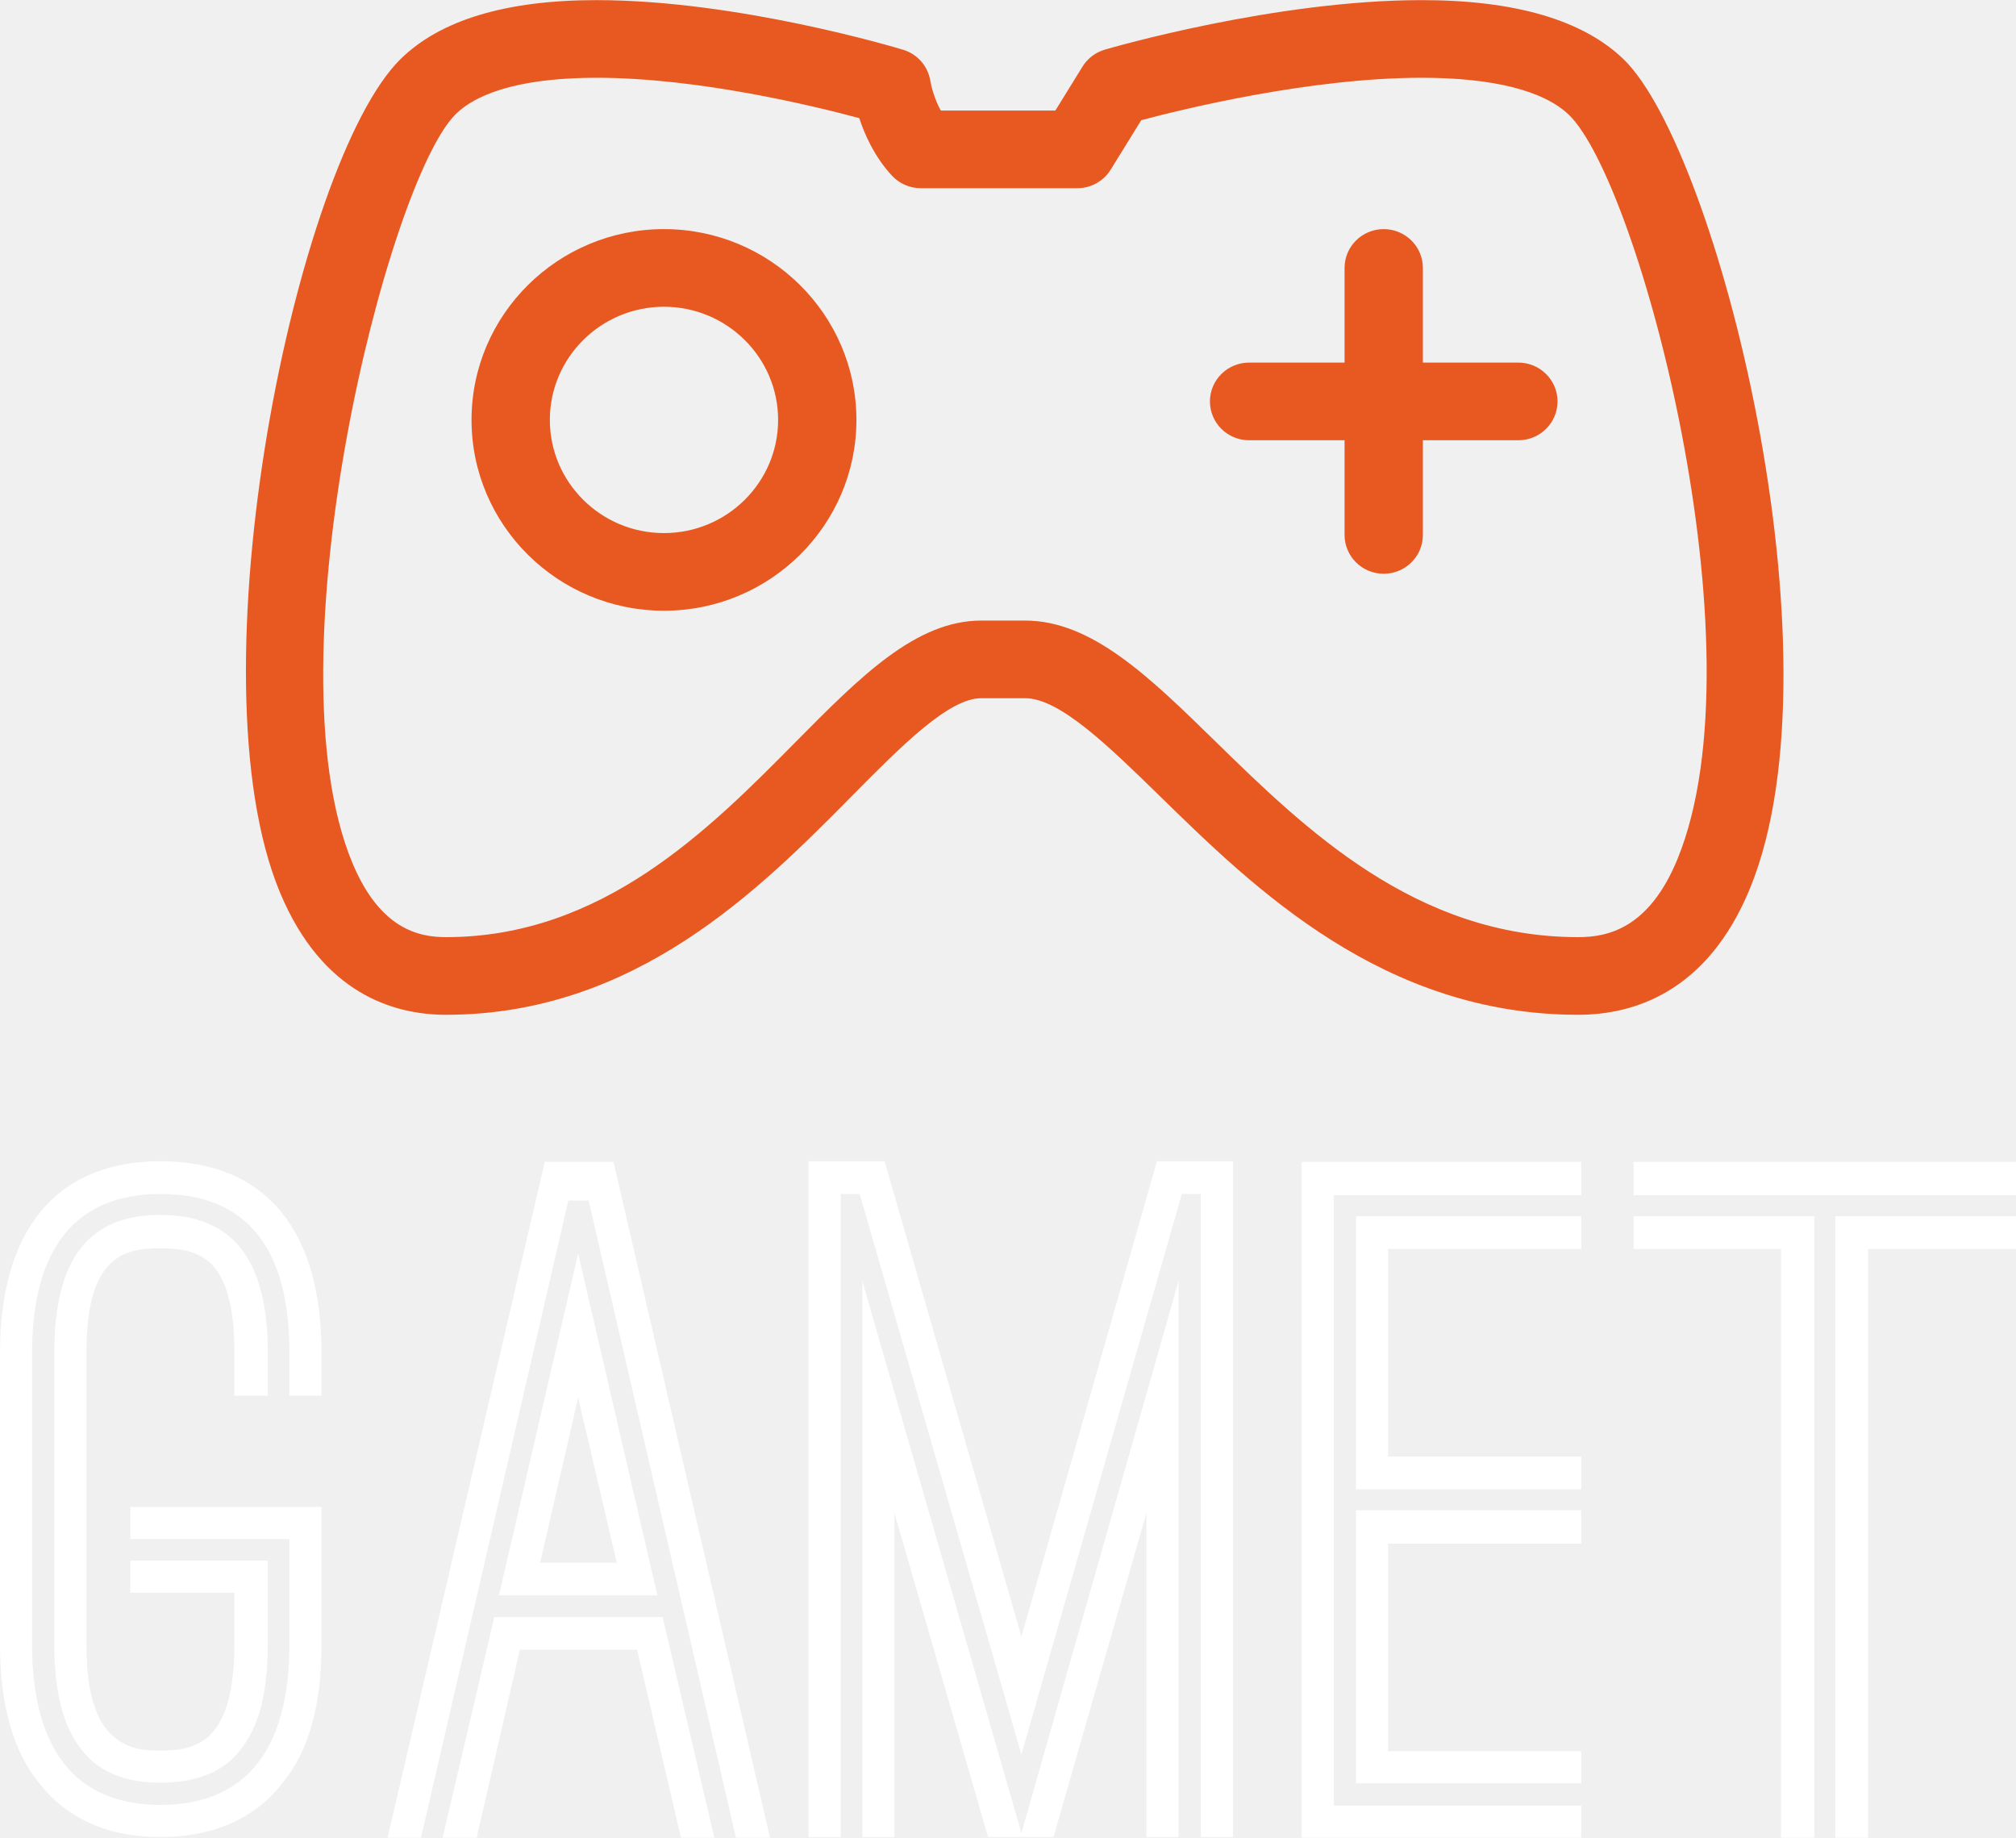
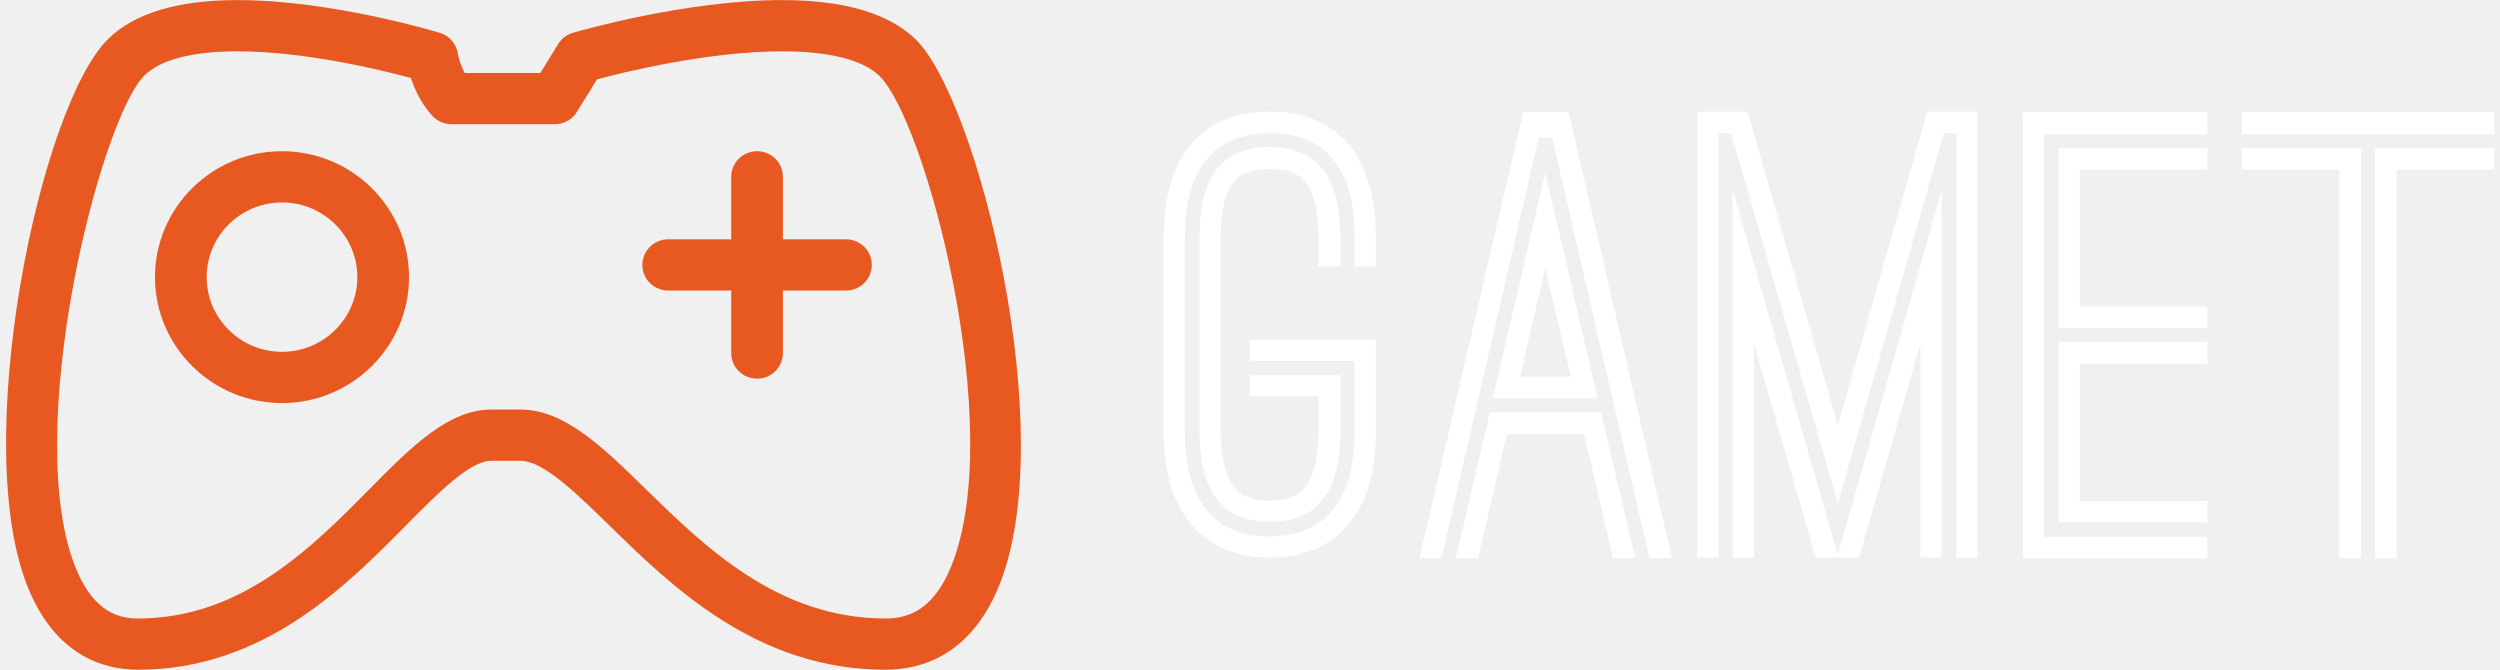
- <svg xmlns="http://www.w3.org/2000/svg" data-v-423bf9ae="" viewBox="0 0 178.838 163" class="iconAbove">
-   <g data-v-423bf9ae="" id="75b28470-570a-4eb2-ab6d-b5a848783bf0" fill="#ffffff" transform="matrix(5.808325,0,0,5.808325,-4.130004072067095e-7,85.74927)">
+ <svg xmlns="http://www.w3.org/2000/svg" data-v-423bf9ae="" viewBox="0 0 336 90" class="iconLeft">
+   <g data-v-423bf9ae="" id="465968b5-bb36-44b5-8119-d5da6937397d" fill="#ffffff" transform="matrix(5.808325,0,0,5.808325,156.3945,-2.250725)">
    <path d="M4.91 6.55L4.42 6.55L4.42 5.89C4.42 4.31 3.78 3.47 2.45 3.47C1.15 3.47 0.49 4.31 0.49 5.89L0.49 10.35C0.49 11.96 1.16 12.80 2.45 12.80C3.75 12.80 4.42 11.96 4.42 10.35L4.42 8.74L1.99 8.74L1.99 8.25L4.91 8.25L4.91 10.35C4.91 11.27 4.72 11.98 4.31 12.47C4.02 12.85 3.46 13.29 2.45 13.29C1.44 13.29 0.90 12.85 0.60 12.47C0.20 11.98 0 11.27 0 10.35L0 5.89C0 4.06 0.83 2.97 2.45 2.97C4.09 2.97 4.91 4.06 4.91 5.89ZM4.09 6.55L3.58 6.55L3.58 5.89C3.58 5.15 3.44 4.76 3.23 4.54C3.01 4.33 2.73 4.30 2.45 4.30C2.17 4.30 1.89 4.33 1.68 4.54C1.46 4.76 1.32 5.15 1.32 5.89L1.32 10.35C1.32 11.17 1.50 11.56 1.74 11.76C1.97 11.96 2.24 11.97 2.45 11.97C2.66 11.97 2.94 11.96 3.18 11.76C3.40 11.56 3.58 11.17 3.58 10.35L3.58 9.56L1.99 9.56L1.99 9.07L4.09 9.07L4.09 10.35C4.09 11.09 3.95 11.62 3.67 11.96C3.42 12.29 3.01 12.46 2.45 12.46C1.90 12.46 1.50 12.29 1.25 11.96C0.97 11.62 0.83 11.09 0.83 10.35L0.83 5.89C0.83 4.44 1.37 3.79 2.45 3.79C3.53 3.79 4.09 4.44 4.09 5.89ZM8.32 2.98L9.37 2.98L11.76 13.30L11.24 13.30L8.99 3.57L8.68 3.57L6.43 13.30L5.92 13.30ZM8.83 4.38L10.04 9.60L7.62 9.60ZM8.83 6.58L8.25 9.10L9.42 9.10ZM7.28 13.30L6.76 13.30L7.55 9.93L10.12 9.93L10.91 13.30L10.40 13.30L9.73 10.43L7.94 10.43ZM17.67 2.97L18.83 2.97L18.83 13.29L18.34 13.29L18.34 3.47L18.05 3.47L15.60 12.03L13.13 3.47L12.84 3.47L12.84 13.29L12.35 13.29L12.35 2.97L13.51 2.97L15.60 10.23ZM13.66 13.29L13.17 13.29L13.17 4.80L15.60 13.23L18.00 4.80L18.00 13.29L17.51 13.29L17.51 8.34L16.09 13.29L15.09 13.29L13.66 8.34ZM20.37 3.49L20.37 12.81L24.15 12.81L24.15 13.30L19.88 13.30L19.88 2.98L24.15 2.98L24.15 3.49ZM20.71 3.81L24.15 3.81L24.15 4.31L21.20 4.31L21.20 7.48L24.15 7.48L24.15 7.98L20.71 7.98ZM20.71 8.30L24.15 8.30L24.15 8.81L21.20 8.81L21.20 11.98L24.15 11.98L24.15 12.47L20.71 12.47ZM30.79 3.49L24.95 3.49L24.95 2.98L30.79 2.98ZM24.95 3.81L27.71 3.81L27.71 13.30L27.20 13.30L27.20 4.31L24.95 4.31ZM28.03 13.30L28.03 3.81L30.79 3.81L30.79 4.31L28.53 4.31L28.53 13.30Z" />
  </g>
-   <g data-v-423bf9ae="" id="9fe62d3a-a53e-4943-9cfd-a99d8ad2f00e" transform="matrix(1.157914,0,0,1.157914,21.80048,-0.001737051)" stroke="none" fill="#E85921">
+   <g data-v-423bf9ae="" id="47186ca0-f226-47dc-9190-b04e7a71b66d" transform="matrix(1.157914,0,0,1.157914,0.8004815,-0.001737051)" stroke="none" fill="#E85921">
    <path d="M115.256 68.019c-3.281 8.032-8.976 9.718-13.175 9.718-14.91 0-24.784-9.649-31.993-16.694-3.978-3.885-7.734-7.557-10.382-7.557h-3.358c-2.499 0-6.112 3.654-9.941 7.523-6.984 7.059-16.548 16.728-31.065 16.728-4.017 0-9.482-1.622-12.71-9.346-6.941-16.613 1.24-55.945 9.201-63.837C14.874 1.539 19.932.011 26.869.011c10.851 0 22.982 3.647 23.493 3.802a2.982 2.982 0 0 1 2.09 2.416c.063.383.307 1.35.795 2.242h8.777l2.08-3.367a2.995 2.995 0 0 1 1.707-1.299C66.34 3.65 78.885.011 90.091.011c7.135 0 12.332 1.517 15.447 4.51 7.234 6.95 16.954 45.788 9.718 63.498zM101.362 8.792c-1.929-1.854-5.827-2.833-11.271-2.833-8.517 0-18.269 2.393-21.487 3.25l-2.34 3.789a3.003 3.003 0 0 1-2.558 1.421H51.714a3.012 3.012 0 0 1-2.207-.96c-1.322-1.424-2.082-3.12-2.506-4.409-3.55-.954-12.372-3.091-20.132-3.091-5.213 0-8.945.968-10.794 2.8-5.199 5.156-14.406 41.782-7.9 57.355 2.124 5.086 5.109 5.675 7.167 5.675 11.998 0 20.195-8.287 26.782-14.946 4.94-4.993 9.205-9.305 14.224-9.305h3.358c5.107 0 9.503 4.296 14.593 9.269 6.832 6.675 15.333 14.982 27.782 14.982 2.217 0 5.416-.623 7.615-6.004 6.564-16.067-2.953-51.824-8.334-56.993zm-3.865 24.934h-7.316v7.253c0 1.643-1.344 2.974-3 2.974s-3-1.331-3-2.974v-7.253h-7.314c-1.656 0-3-1.331-3-2.974 0-1.643 1.344-2.974 3-2.974h7.314v-7.252c0-1.643 1.344-2.974 3-2.974s3 1.331 3 2.974v7.252h7.316c1.656 0 3 1.331 3 2.974 0 1.643-1.344 2.974-3 2.974zM32.041 46.785c-8.131 0-14.744-6.557-14.744-14.617 0-8.059 6.613-14.616 14.744-14.616 8.13 0 14.743 6.557 14.743 14.616 0 8.06-6.613 14.617-14.743 14.617zm0-23.285c-4.822 0-8.744 3.889-8.744 8.668 0 4.78 3.922 8.669 8.744 8.669 4.822 0 8.744-3.889 8.744-8.669 0-4.779-3.922-8.668-8.744-8.668z" />
  </g>
</svg>
